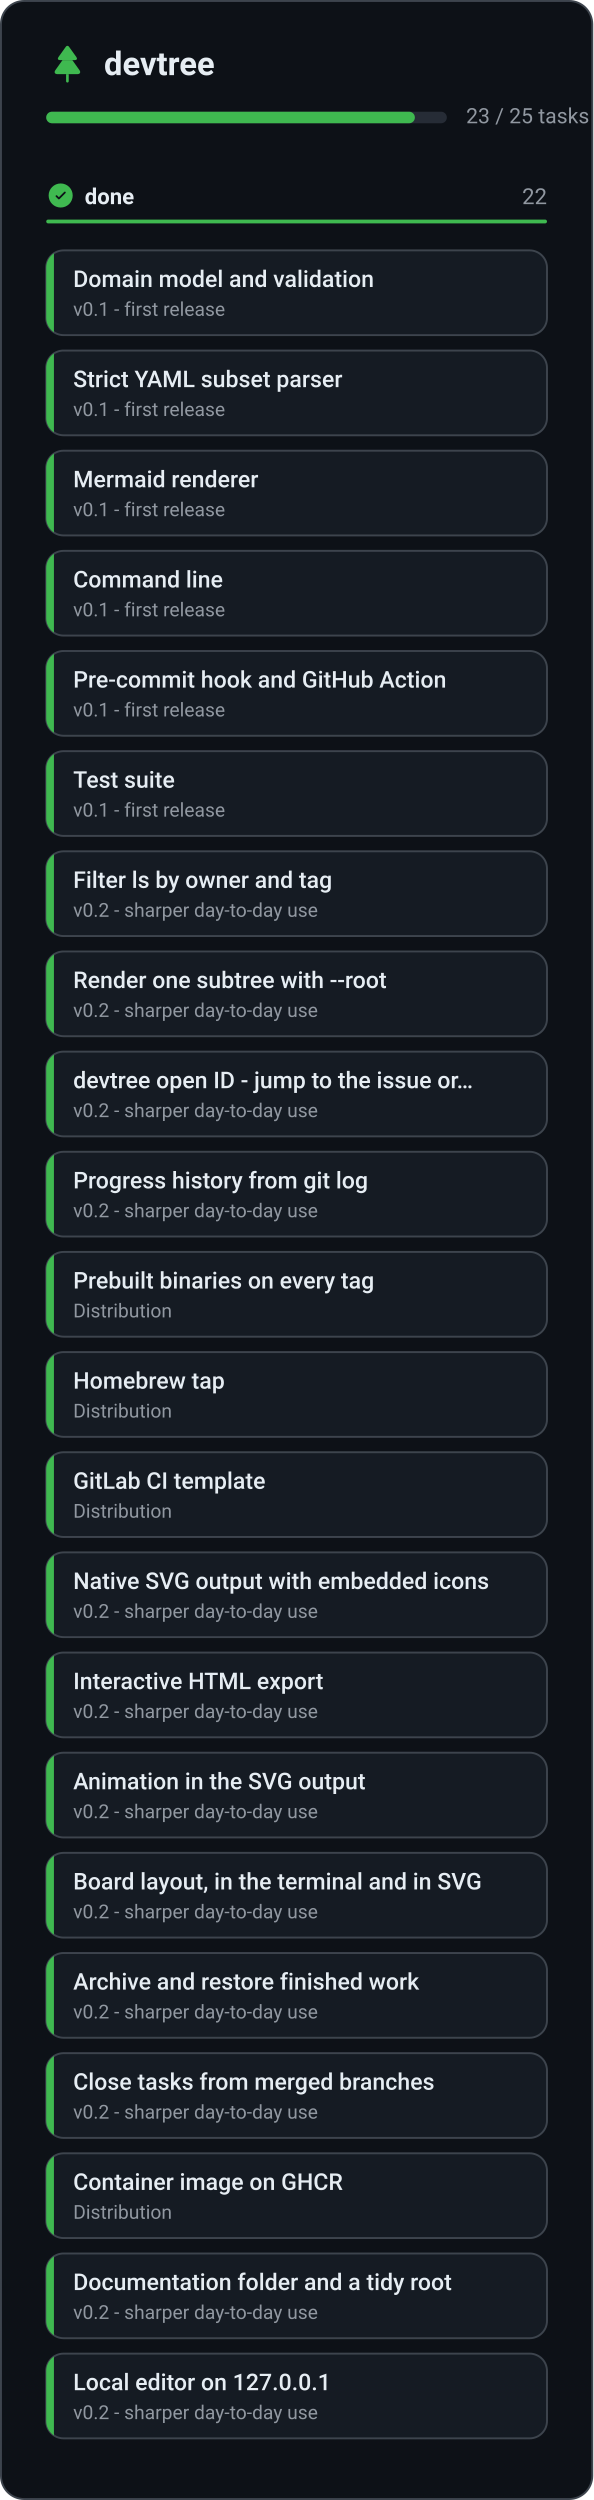
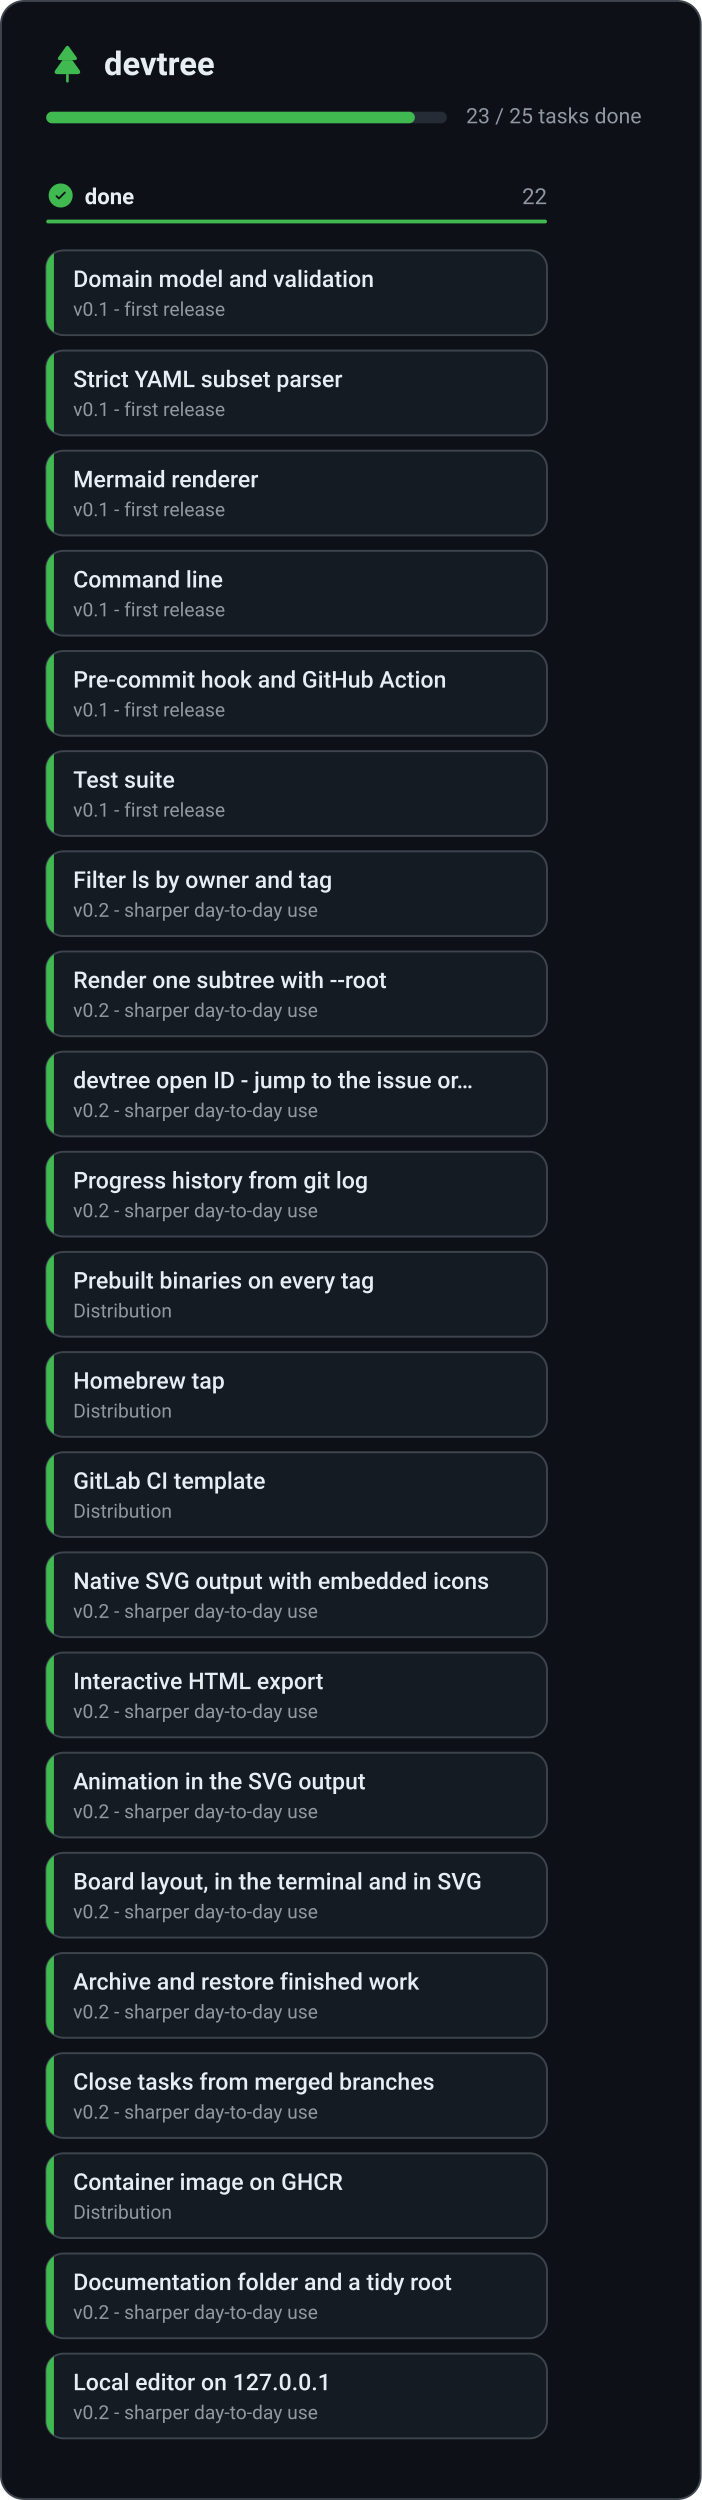
- <svg xmlns="http://www.w3.org/2000/svg" width="308" height="1298" viewBox="0 0 308 1298" font-family="system-ui,-apple-system,'Segoe UI',Roboto,'Helvetica Neue',Arial,sans-serif" role="img" aria-label="devtree board">
+ <svg xmlns="http://www.w3.org/2000/svg" width="364" height="1298" viewBox="0 0 364 1298" font-family="system-ui,-apple-system,'Segoe UI',Roboto,'Helvetica Neue',Arial,sans-serif" role="img" aria-label="devtree board">
  <style>
@keyframes dt-flow { to { stroke-dashoffset: -16 } }
@keyframes dt-grow { from { transform: scaleX(0) } to { transform: scaleX(1) } }
@keyframes dt-spin { to { transform: rotate(360deg) } }
@keyframes dt-rise { from { opacity: 0; transform: translateY(7px) } to { opacity: 1; transform: none } }
@keyframes dt-pulse { 0%, 100% { opacity: 1 } 50% { opacity: .45 } }
@keyframes dt-marquee { from { transform: translateX(-50%) } to { transform: none } }
.dt-flow { animation: dt-flow 1.1s linear infinite }
.dt-grow { animation: dt-grow .9s cubic-bezier(.2,.8,.2,1) both; transform-box: fill-box; transform-origin: left center }
.dt-spin { animation: dt-spin 8s linear infinite; transform-box: fill-box; transform-origin: center }
.dt-rise { animation: dt-rise .55s cubic-bezier(.2,.8,.2,1) backwards }
.dt-pulse { animation: dt-pulse 2.4s ease-in-out infinite }
.dt-marquee { animation: dt-marquee 26s linear infinite; transform-box: fill-box }
@media (prefers-reduced-motion: reduce), print {
  .dt-flow, .dt-grow, .dt-spin, .dt-rise, .dt-pulse, .dt-marquee { animation: none }
}
</style>
  <defs>
    <clipPath id="dt-col-0">
      <rect x="0" y="0" width="260.0" height="44.0" rx="9" />
    </clipPath>
  </defs>
-   <rect x="0.5" y="0.5" width="307.0" height="1297.0" rx="12.0" fill="#0d1117" stroke="#3d444d" />
+   <rect x="0.5" y="0.5" width="363.3" height="1297.0" rx="12.0" fill="#0d1117" stroke="#3d444d" />
  <g transform="translate(24.0,22.0) scale(0.9167)" style="color:#3fb950">
    <path d="M16.169 10.06H7.829C6.649 10.06 6.239 9.27 6.929 8.31L11.099 2.47C11.589 1.77 12.409 1.77 12.899 2.47L17.069 8.31C17.759 9.27 17.349 10.06 16.169 10.06Z" fill="currentColor" />
    <path d="M17.59 17.999H6.41C4.83 17.999 4.29 16.949 5.22 15.669L9.21 10.059H14.79L18.78 15.669C19.71 16.949 19.17 17.999 17.59 17.999Z" fill="currentColor" />
    <path d="M12.75 18V22C12.75 22.41 12.41 22.75 12 22.75C11.59 22.75 11.25 22.41 11.25 22V18H12.75Z" fill="currentColor" />
  </g>
  <text x="54.0" y="39.0" font-size="17" font-weight="600" fill="#e6edf3">devtree</text>
  <rect x="24.0" y="58.0" width="208.0" height="6.0" rx="3.0" fill="#262c36" />
  <rect x="24.0" y="58.0" width="191.4" height="6.0" rx="3.0" fill="#3fb950" class="dt-grow" />
  <text x="242.0" y="64.0" font-size="11" fill="#9198a1">23 / 25 tasks done</text>
  <g transform="translate(24.0,94.0) scale(0.625)" style="color:#3fb950">
    <path fill-rule="evenodd" clip-rule="evenodd" d="M22 12C22 17.523 17.523 22 12 22C6.477 22 2 17.523 2 12C2 6.477 6.477 2 12 2C17.523 2 22 6.477 22 12ZM16.03 8.97C16.323 9.263 16.323 9.737 16.03 10.03L11.03 15.03C10.737 15.323 10.263 15.323 9.97 15.03L7.97 13.03C7.677 12.737 7.677 12.263 7.97 11.97C8.263 11.677 8.737 11.677 9.03 11.97L10.5 13.439L12.735 11.204L14.97 8.97C15.263 8.677 15.737 8.677 16.03 8.97Z" fill="currentColor" />
  </g>
  <text x="44.0" y="106.0" font-size="11.5" fill="#e6edf3" font-weight="600">done</text>
  <text x="284.0" y="106.0" font-size="11.5" fill="#9198a1" text-anchor="end">22</text>
  <rect x="24.0" y="114.0" width="260.0" height="2.0" rx="1.0" fill="#3fb950" />
  <g class="dt-rise" style="animation-delay:0.00s" data-node="domain">
    <rect x="24.0" y="130.0" width="260.0" height="44.0" rx="9.0" fill="#151b23" stroke="#3d444d" />
    <g transform="translate(24.0,130.0)" clip-path="url(#dt-col-0)">
      <rect x="0.0" y="0.0" width="4.0" height="44.0" rx="0.0" fill="#3fb950" />
    </g>
    <text x="38.0" y="149.0" font-size="12.0" fill="#e6edf3" font-weight="500">Domain model and validation</text>
    <text x="38.0" y="164.0" font-size="10.0" fill="#9198a1">v0.1 - first release</text>
  </g>
  <g class="dt-rise" style="animation-delay:0.04s" data-node="format">
    <rect x="24.0" y="182.0" width="260.0" height="44.0" rx="9.0" fill="#151b23" stroke="#3d444d" />
    <g transform="translate(24.0,182.0)" clip-path="url(#dt-col-0)">
      <rect x="0.0" y="0.0" width="4.0" height="44.0" rx="0.0" fill="#3fb950" />
    </g>
    <text x="38.0" y="201.0" font-size="12.0" fill="#e6edf3" font-weight="500">Strict YAML subset parser</text>
    <text x="38.0" y="216.0" font-size="10.0" fill="#9198a1">v0.1 - first release</text>
  </g>
  <g class="dt-rise" style="animation-delay:0.07s" data-node="diagram">
    <rect x="24.0" y="234.0" width="260.0" height="44.0" rx="9.0" fill="#151b23" stroke="#3d444d" />
    <g transform="translate(24.0,234.0)" clip-path="url(#dt-col-0)">
      <rect x="0.0" y="0.0" width="4.0" height="44.0" rx="0.0" fill="#3fb950" />
    </g>
    <text x="38.0" y="253.0" font-size="12.0" fill="#e6edf3" font-weight="500">Mermaid renderer</text>
    <text x="38.0" y="268.0" font-size="10.0" fill="#9198a1">v0.1 - first release</text>
  </g>
  <g class="dt-rise" style="animation-delay:0.11s" data-node="cli">
    <rect x="24.0" y="286.0" width="260.0" height="44.0" rx="9.0" fill="#151b23" stroke="#3d444d" />
    <g transform="translate(24.0,286.0)" clip-path="url(#dt-col-0)">
      <rect x="0.0" y="0.0" width="4.0" height="44.0" rx="0.0" fill="#3fb950" />
    </g>
    <text x="38.0" y="305.0" font-size="12.0" fill="#e6edf3" font-weight="500">Command line</text>
    <text x="38.0" y="320.0" font-size="10.0" fill="#9198a1">v0.1 - first release</text>
  </g>
  <g class="dt-rise" style="animation-delay:0.14s" data-node="automation">
    <rect x="24.0" y="338.0" width="260.0" height="44.0" rx="9.0" fill="#151b23" stroke="#3d444d" />
    <g transform="translate(24.0,338.0)" clip-path="url(#dt-col-0)">
      <rect x="0.0" y="0.0" width="4.0" height="44.0" rx="0.0" fill="#3fb950" />
    </g>
    <text x="38.0" y="357.0" font-size="12.0" fill="#e6edf3" font-weight="500">Pre-commit hook and GitHub Action</text>
    <text x="38.0" y="372.0" font-size="10.0" fill="#9198a1">v0.1 - first release</text>
  </g>
  <g class="dt-rise" style="animation-delay:0.18s" data-node="tests">
    <rect x="24.0" y="390.0" width="260.0" height="44.0" rx="9.0" fill="#151b23" stroke="#3d444d" />
    <g transform="translate(24.0,390.0)" clip-path="url(#dt-col-0)">
      <rect x="0.0" y="0.0" width="4.0" height="44.0" rx="0.0" fill="#3fb950" />
    </g>
    <text x="38.0" y="409.0" font-size="12.0" fill="#e6edf3" font-weight="500">Test suite</text>
    <text x="38.0" y="424.0" font-size="10.0" fill="#9198a1">v0.1 - first release</text>
  </g>
  <g class="dt-rise" style="animation-delay:0.21s" data-node="filters">
    <rect x="24.0" y="442.0" width="260.0" height="44.0" rx="9.0" fill="#151b23" stroke="#3d444d" />
    <g transform="translate(24.0,442.0)" clip-path="url(#dt-col-0)">
      <rect x="0.0" y="0.0" width="4.0" height="44.0" rx="0.0" fill="#3fb950" />
    </g>
    <text x="38.0" y="461.0" font-size="12.0" fill="#e6edf3" font-weight="500">Filter ls by owner and tag</text>
    <text x="38.0" y="476.0" font-size="10.0" fill="#9198a1">v0.2 - sharper day-to-day use</text>
  </g>
  <g class="dt-rise" style="animation-delay:0.25s" data-node="focus">
    <rect x="24.0" y="494.0" width="260.0" height="44.0" rx="9.0" fill="#151b23" stroke="#3d444d" />
    <g transform="translate(24.0,494.0)" clip-path="url(#dt-col-0)">
      <rect x="0.0" y="0.0" width="4.0" height="44.0" rx="0.0" fill="#3fb950" />
    </g>
    <text x="38.0" y="513.0" font-size="12.0" fill="#e6edf3" font-weight="500">Render one subtree with --root</text>
    <text x="38.0" y="528.0" font-size="10.0" fill="#9198a1">v0.2 - sharper day-to-day use</text>
  </g>
  <g class="dt-rise" style="animation-delay:0.28s" data-node="open">
    <rect x="24.0" y="546.0" width="260.0" height="44.0" rx="9.0" fill="#151b23" stroke="#3d444d" />
    <g transform="translate(24.0,546.0)" clip-path="url(#dt-col-0)">
      <rect x="0.0" y="0.0" width="4.0" height="44.0" rx="0.0" fill="#3fb950" />
    </g>
    <text x="38.0" y="565.0" font-size="12.0" fill="#e6edf3" font-weight="500">devtree open ID - jump to the issue or…</text>
    <text x="38.0" y="580.0" font-size="10.0" fill="#9198a1">v0.2 - sharper day-to-day use</text>
  </g>
  <g class="dt-rise" style="animation-delay:0.32s" data-node="history">
    <rect x="24.0" y="598.0" width="260.0" height="44.0" rx="9.0" fill="#151b23" stroke="#3d444d" />
    <g transform="translate(24.0,598.0)" clip-path="url(#dt-col-0)">
      <rect x="0.0" y="0.0" width="4.0" height="44.0" rx="0.0" fill="#3fb950" />
    </g>
    <text x="38.0" y="617.0" font-size="12.0" fill="#e6edf3" font-weight="500">Progress history from git log</text>
    <text x="38.0" y="632.0" font-size="10.0" fill="#9198a1">v0.2 - sharper day-to-day use</text>
  </g>
  <g class="dt-rise" style="animation-delay:0.35s" data-node="binaries">
    <rect x="24.0" y="650.0" width="260.0" height="44.0" rx="9.0" fill="#151b23" stroke="#3d444d" />
    <g transform="translate(24.0,650.0)" clip-path="url(#dt-col-0)">
      <rect x="0.0" y="0.0" width="4.0" height="44.0" rx="0.0" fill="#3fb950" />
    </g>
    <text x="38.0" y="669.0" font-size="12.0" fill="#e6edf3" font-weight="500">Prebuilt binaries on every tag</text>
    <text x="38.0" y="684.0" font-size="10.0" fill="#9198a1">Distribution</text>
  </g>
  <g class="dt-rise" style="animation-delay:0.39s" data-node="homebrew">
    <rect x="24.0" y="702.0" width="260.0" height="44.0" rx="9.0" fill="#151b23" stroke="#3d444d" />
    <g transform="translate(24.0,702.0)" clip-path="url(#dt-col-0)">
      <rect x="0.0" y="0.0" width="4.0" height="44.0" rx="0.0" fill="#3fb950" />
    </g>
    <text x="38.0" y="721.0" font-size="12.0" fill="#e6edf3" font-weight="500">Homebrew tap</text>
    <text x="38.0" y="736.0" font-size="10.0" fill="#9198a1">Distribution</text>
  </g>
  <g class="dt-rise" style="animation-delay:0.42s" data-node="gitlab">
    <rect x="24.0" y="754.0" width="260.0" height="44.0" rx="9.0" fill="#151b23" stroke="#3d444d" />
    <g transform="translate(24.0,754.0)" clip-path="url(#dt-col-0)">
      <rect x="0.0" y="0.0" width="4.0" height="44.0" rx="0.0" fill="#3fb950" />
    </g>
    <text x="38.0" y="773.0" font-size="12.0" fill="#e6edf3" font-weight="500">GitLab CI template</text>
    <text x="38.0" y="788.0" font-size="10.0" fill="#9198a1">Distribution</text>
  </g>
  <g class="dt-rise" style="animation-delay:0.46s" data-node="svg-output">
    <rect x="24.0" y="806.0" width="260.0" height="44.0" rx="9.0" fill="#151b23" stroke="#3d444d" />
    <g transform="translate(24.0,806.0)" clip-path="url(#dt-col-0)">
      <rect x="0.0" y="0.0" width="4.0" height="44.0" rx="0.0" fill="#3fb950" />
    </g>
    <text x="38.0" y="825.0" font-size="12.0" fill="#e6edf3" font-weight="500">Native SVG output with embedded icons</text>
    <text x="38.0" y="840.0" font-size="10.0" fill="#9198a1">v0.2 - sharper day-to-day use</text>
  </g>
  <g class="dt-rise" style="animation-delay:0.49s" data-node="html-export">
    <rect x="24.0" y="858.0" width="260.0" height="44.0" rx="9.0" fill="#151b23" stroke="#3d444d" />
    <g transform="translate(24.0,858.0)" clip-path="url(#dt-col-0)">
      <rect x="0.0" y="0.0" width="4.0" height="44.0" rx="0.0" fill="#3fb950" />
    </g>
    <text x="38.0" y="877.0" font-size="12.0" fill="#e6edf3" font-weight="500">Interactive HTML export</text>
    <text x="38.0" y="892.0" font-size="10.0" fill="#9198a1">v0.2 - sharper day-to-day use</text>
  </g>
  <g class="dt-rise" style="animation-delay:0.53s" data-node="animation">
    <rect x="24.0" y="910.0" width="260.0" height="44.0" rx="9.0" fill="#151b23" stroke="#3d444d" />
    <g transform="translate(24.0,910.0)" clip-path="url(#dt-col-0)">
      <rect x="0.0" y="0.0" width="4.0" height="44.0" rx="0.0" fill="#3fb950" />
    </g>
    <text x="38.0" y="929.0" font-size="12.0" fill="#e6edf3" font-weight="500">Animation in the SVG output</text>
    <text x="38.0" y="944.0" font-size="10.0" fill="#9198a1">v0.2 - sharper day-to-day use</text>
  </g>
  <g class="dt-rise" style="animation-delay:0.56s" data-node="board">
    <rect x="24.0" y="962.0" width="260.0" height="44.0" rx="9.0" fill="#151b23" stroke="#3d444d" />
    <g transform="translate(24.0,962.0)" clip-path="url(#dt-col-0)">
      <rect x="0.0" y="0.0" width="4.0" height="44.0" rx="0.0" fill="#3fb950" />
    </g>
    <text x="38.0" y="981.0" font-size="12.0" fill="#e6edf3" font-weight="500">Board layout, in the terminal and in SVG</text>
    <text x="38.0" y="996.0" font-size="10.0" fill="#9198a1">v0.2 - sharper day-to-day use</text>
  </g>
  <g class="dt-rise" style="animation-delay:0.60s" data-node="archive">
    <rect x="24.0" y="1014.0" width="260.0" height="44.0" rx="9.0" fill="#151b23" stroke="#3d444d" />
    <g transform="translate(24.0,1014.0)" clip-path="url(#dt-col-0)">
      <rect x="0.0" y="0.0" width="4.0" height="44.0" rx="0.0" fill="#3fb950" />
    </g>
    <text x="38.0" y="1033.0" font-size="12.0" fill="#e6edf3" font-weight="500">Archive and restore finished work</text>
    <text x="38.0" y="1048.0" font-size="10.0" fill="#9198a1">v0.2 - sharper day-to-day use</text>
  </g>
  <g class="dt-rise" style="animation-delay:0.63s" data-node="sync">
    <rect x="24.0" y="1066.0" width="260.0" height="44.0" rx="9.0" fill="#151b23" stroke="#3d444d" />
    <g transform="translate(24.0,1066.0)" clip-path="url(#dt-col-0)">
      <rect x="0.0" y="0.0" width="4.0" height="44.0" rx="0.0" fill="#3fb950" />
    </g>
    <text x="38.0" y="1085.0" font-size="12.0" fill="#e6edf3" font-weight="500">Close tasks from merged branches</text>
    <text x="38.0" y="1100.0" font-size="10.0" fill="#9198a1">v0.2 - sharper day-to-day use</text>
  </g>
  <g class="dt-rise" style="animation-delay:0.67s" data-node="container">
    <rect x="24.0" y="1118.0" width="260.0" height="44.0" rx="9.0" fill="#151b23" stroke="#3d444d" />
    <g transform="translate(24.0,1118.0)" clip-path="url(#dt-col-0)">
      <rect x="0.0" y="0.0" width="4.0" height="44.0" rx="0.0" fill="#3fb950" />
    </g>
    <text x="38.0" y="1137.0" font-size="12.0" fill="#e6edf3" font-weight="500">Container image on GHCR</text>
    <text x="38.0" y="1152.0" font-size="10.0" fill="#9198a1">Distribution</text>
  </g>
  <g class="dt-rise" style="animation-delay:0.70s" data-node="docs-layout">
    <rect x="24.0" y="1170.0" width="260.0" height="44.0" rx="9.0" fill="#151b23" stroke="#3d444d" />
    <g transform="translate(24.0,1170.0)" clip-path="url(#dt-col-0)">
      <rect x="0.0" y="0.0" width="4.0" height="44.0" rx="0.0" fill="#3fb950" />
    </g>
    <text x="38.0" y="1189.0" font-size="12.0" fill="#e6edf3" font-weight="500">Documentation folder and a tidy root</text>
    <text x="38.0" y="1204.0" font-size="10.0" fill="#9198a1">v0.2 - sharper day-to-day use</text>
  </g>
  <g class="dt-rise" style="animation-delay:0.70s" data-node="editor">
    <rect x="24.0" y="1222.0" width="260.0" height="44.0" rx="9.0" fill="#151b23" stroke="#3d444d" />
    <g transform="translate(24.0,1222.0)" clip-path="url(#dt-col-0)">
      <rect x="0.0" y="0.0" width="4.0" height="44.0" rx="0.0" fill="#3fb950" />
    </g>
    <text x="38.0" y="1241.0" font-size="12.0" fill="#e6edf3" font-weight="500">Local editor on 127.0.0.1</text>
    <text x="38.0" y="1256.0" font-size="10.0" fill="#9198a1">v0.2 - sharper day-to-day use</text>
  </g>
</svg>
